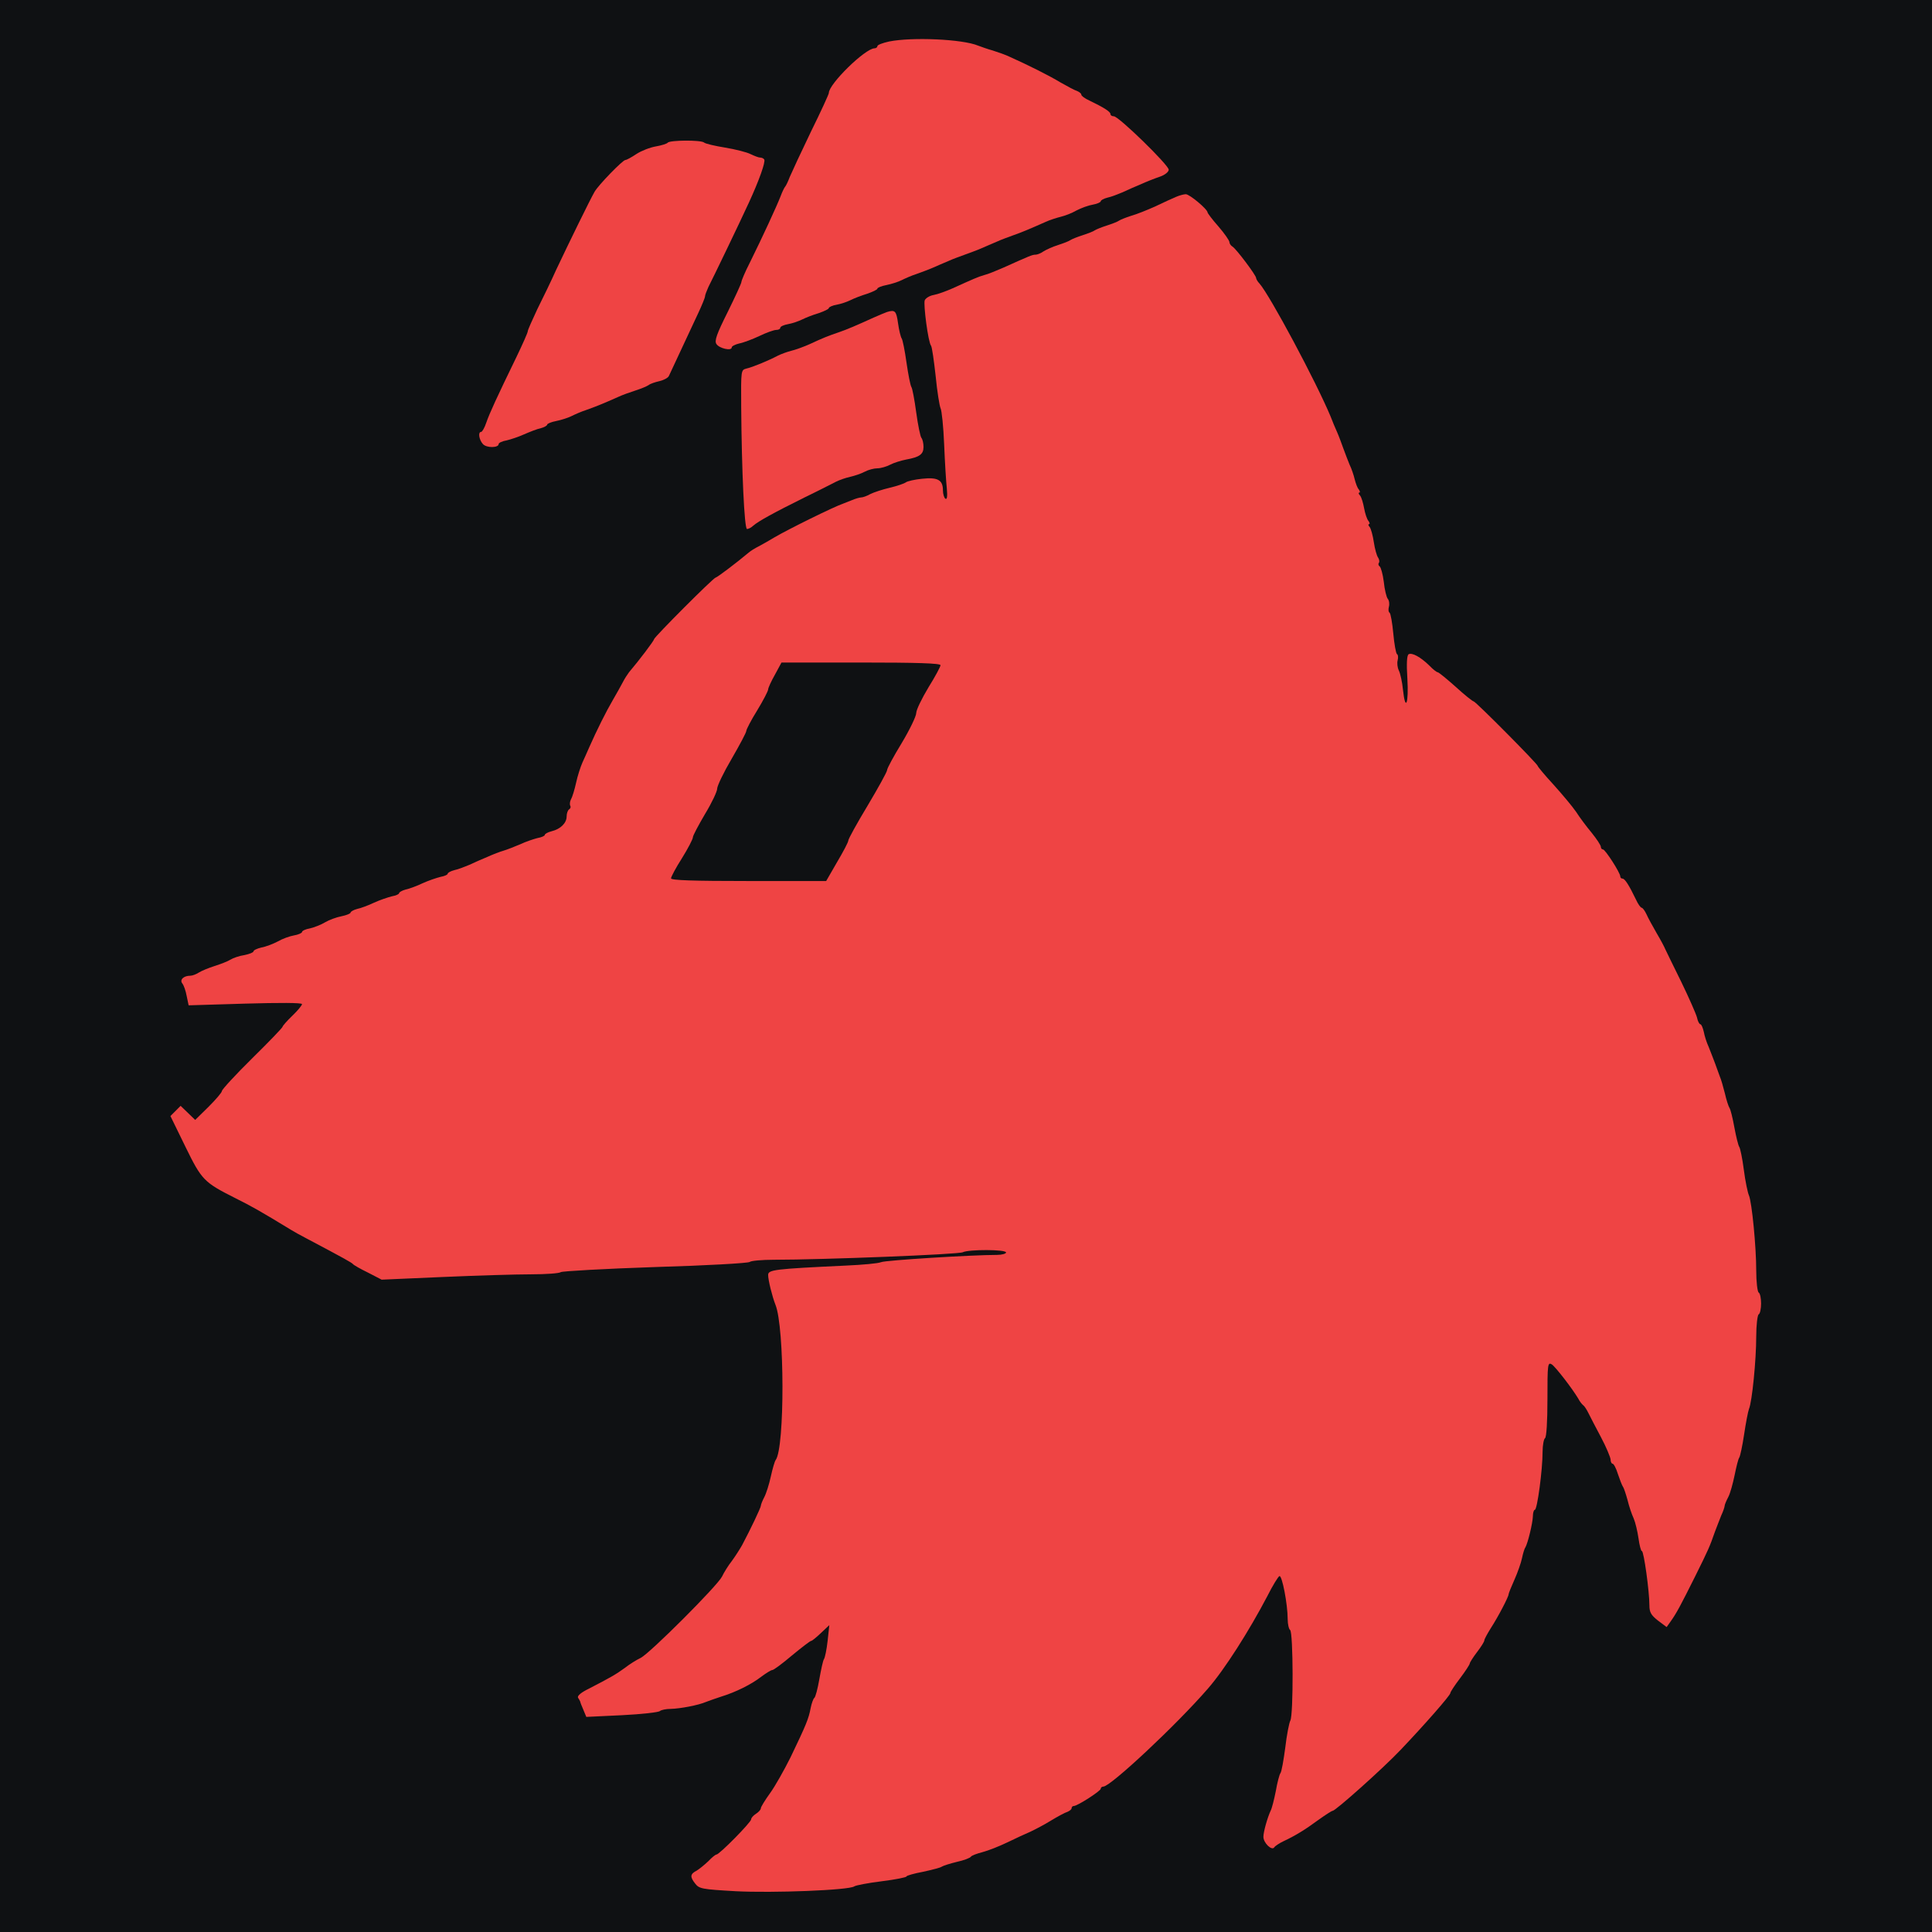
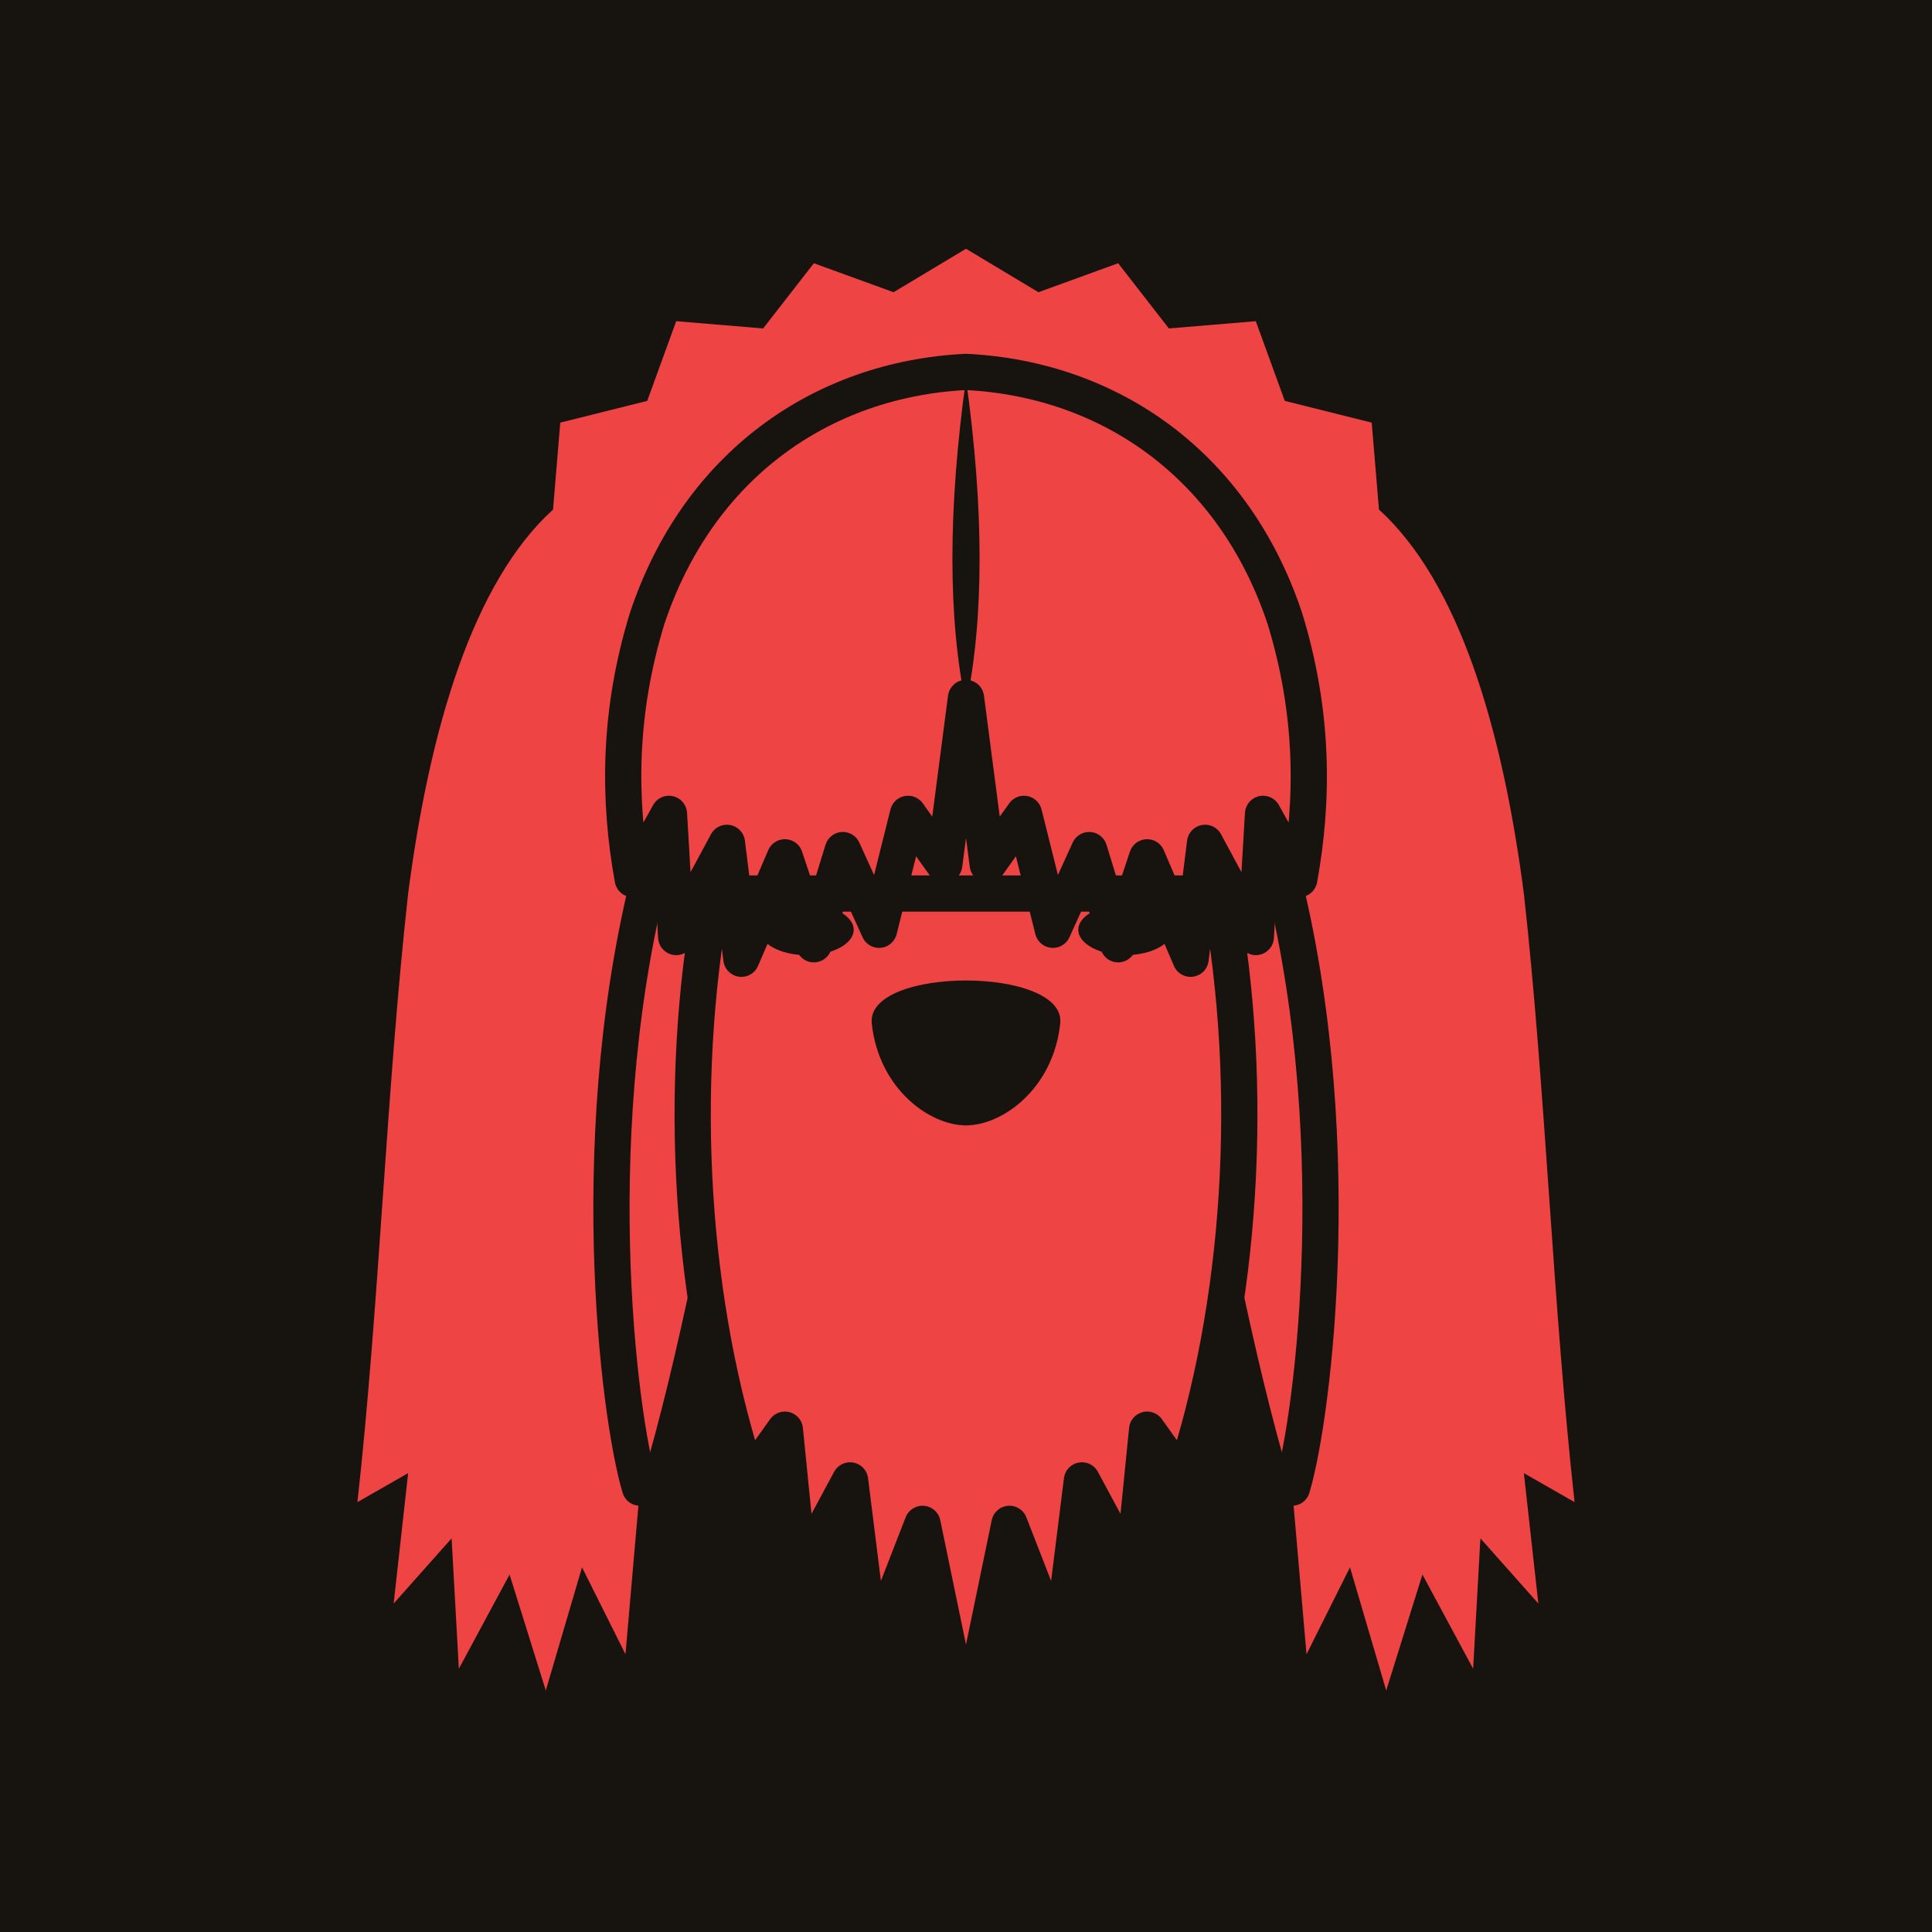
- <svg xmlns="http://www.w3.org/2000/svg" viewBox="110.6 112.1 795.8 795.8" role="img" aria-label="Collie">
-   <rect x="110.583" y="112.083" width="795.833" height="795.833" fill="#0f1113" />
-   <g transform="translate(0,1024) scale(0.1,-0.1)" fill="#ef4444" stroke="none">
-     <path d="M4768 8948 c-27 -6 -48 -14 -48 -19 0 -5 -6 -9 -12 -9 -39 -1 -188 -147 -188 -184 0 -5 -33 -77 -74 -160 -40 -83 -79 -167 -87 -186 -7 -19 -16 -37 -19 -40 -3 -3 -12 -21 -19 -40 -15 -39 -75 -169 -127 -274 -19 -37 -34 -73 -34 -78 0 -6 -26 -62 -57 -125 -45 -90 -55 -118 -46 -131 11 -18 63 -30 63 -14 0 5 14 12 30 16 17 3 54 17 84 31 29 14 60 25 69 25 10 0 17 4 17 9 0 5 15 12 33 15 17 3 43 12 57 19 14 7 44 19 68 26 23 8 42 17 42 21 0 4 15 11 33 14 17 3 43 12 57 19 14 7 44 19 68 26 23 8 42 17 42 21 0 4 17 11 38 15 20 4 48 13 62 20 14 7 41 19 60 25 19 7 50 18 68 26 17 8 47 20 65 28 17 8 48 19 67 26 19 7 50 18 68 26 17 8 47 20 65 28 17 8 48 19 67 26 35 12 72 28 133 55 17 8 46 17 62 21 17 4 46 15 65 26 19 10 49 21 67 24 18 3 33 10 33 14 0 4 12 11 28 15 15 3 43 14 62 22 19 9 53 24 75 33 22 10 57 24 78 31 21 7 37 20 37 29 0 19 -206 220 -226 220 -8 0 -14 4 -14 9 0 10 -27 27 -87 56 -18 8 -33 19 -33 24 0 5 -8 11 -17 15 -10 3 -40 19 -68 35 -46 28 -136 73 -210 106 -16 8 -48 19 -70 26 -22 6 -49 16 -60 20 -64 27 -273 36 -367 17z" />
-     <path d="M3856 8531 c-3 -4 -25 -11 -48 -15 -24 -4 -60 -18 -80 -31 -21 -14 -41 -25 -46 -25 -11 0 -111 -103 -127 -131 -18 -31 -105 -209 -157 -319 -21 -47 -57 -121 -79 -165 -21 -45 -39 -85 -39 -90 0 -6 -21 -53 -46 -105 -83 -171 -112 -234 -125 -272 -7 -21 -17 -38 -21 -38 -14 0 -9 -32 7 -50 15 -17 65 -16 65 0 0 5 15 12 33 15 17 4 50 15 72 25 23 10 53 22 68 25 15 4 27 11 27 15 0 4 17 11 38 15 20 4 48 13 62 20 14 7 41 19 60 25 37 13 72 27 130 53 19 9 53 21 75 28 22 7 46 17 53 22 6 5 26 12 44 16 17 4 35 13 39 21 4 8 26 56 49 105 23 50 55 118 71 152 16 34 29 66 29 71 0 6 7 23 14 39 20 39 128 263 167 348 41 89 69 167 63 177 -3 5 -11 8 -17 8 -7 0 -24 7 -39 14 -15 8 -63 20 -105 27 -43 7 -82 16 -87 21 -13 11 -143 10 -150 -1z" />
-     <path d="M5950 8308 c-14 -6 -52 -23 -85 -39 -33 -15 -78 -33 -100 -39 -22 -7 -44 -16 -50 -20 -5 -4 -28 -13 -50 -20 -22 -7 -44 -16 -50 -20 -5 -4 -28 -13 -50 -20 -22 -7 -44 -16 -50 -20 -5 -4 -28 -13 -50 -20 -22 -7 -49 -19 -60 -26 -11 -8 -26 -14 -33 -14 -14 0 -23 -4 -132 -53 -30 -13 -66 -28 -80 -31 -25 -7 -47 -17 -131 -55 -25 -11 -60 -24 -77 -27 -17 -3 -33 -13 -37 -22 -6 -17 14 -172 26 -187 4 -5 12 -62 19 -125 6 -63 16 -123 20 -132 5 -9 12 -76 15 -150 3 -73 8 -155 11 -181 3 -33 1 -47 -6 -42 -5 3 -10 19 -10 34 0 43 -21 55 -86 48 -30 -3 -61 -10 -67 -15 -7 -5 -36 -15 -66 -22 -30 -7 -66 -19 -80 -26 -14 -8 -31 -14 -38 -14 -6 0 -24 -5 -40 -12 -15 -6 -30 -12 -33 -13 -39 -13 -231 -108 -285 -140 -22 -13 -51 -30 -65 -37 -14 -7 -32 -18 -40 -25 -51 -43 -131 -103 -136 -103 -9 0 -254 -246 -254 -254 0 -6 -62 -88 -103 -136 -6 -8 -18 -26 -25 -40 -7 -14 -26 -47 -42 -75 -28 -48 -65 -122 -96 -192 -8 -18 -21 -48 -29 -65 -8 -18 -20 -55 -26 -83 -6 -27 -15 -58 -21 -68 -5 -10 -6 -22 -3 -27 3 -5 1 -11 -5 -15 -5 -3 -10 -16 -10 -29 0 -27 -25 -52 -62 -61 -16 -4 -28 -11 -28 -15 0 -4 -13 -10 -30 -13 -16 -4 -49 -15 -72 -26 -24 -10 -54 -22 -68 -26 -14 -4 -43 -15 -65 -25 -22 -9 -56 -24 -75 -33 -19 -8 -47 -19 -62 -22 -16 -4 -28 -11 -28 -15 0 -4 -13 -10 -30 -13 -16 -4 -49 -15 -73 -26 -23 -11 -55 -23 -70 -26 -15 -4 -27 -11 -27 -15 0 -4 -13 -10 -30 -13 -16 -4 -49 -15 -73 -26 -23 -11 -55 -23 -70 -26 -15 -4 -27 -11 -27 -15 0 -4 -17 -11 -37 -15 -21 -4 -51 -15 -68 -25 -16 -10 -45 -21 -62 -25 -18 -3 -33 -10 -33 -15 0 -4 -15 -11 -33 -14 -18 -3 -48 -14 -67 -25 -19 -10 -50 -22 -68 -25 -17 -4 -32 -11 -32 -16 0 -4 -17 -11 -37 -15 -21 -3 -47 -12 -58 -19 -11 -7 -40 -18 -65 -26 -25 -8 -54 -20 -65 -27 -11 -7 -26 -13 -35 -13 -28 0 -45 -17 -33 -32 6 -7 14 -30 18 -52 l8 -38 233 7 c139 4 234 4 234 -2 0 -5 -18 -27 -40 -48 -22 -21 -40 -42 -40 -45 0 -4 -56 -62 -125 -130 -69 -68 -125 -129 -125 -135 0 -6 -25 -35 -55 -65 l-55 -54 -30 29 -30 29 -21 -21 -21 -21 62 -127 c67 -137 76 -146 205 -211 68 -34 102 -53 230 -131 11 -7 40 -23 65 -36 157 -83 185 -99 190 -105 3 -4 31 -20 62 -35 l56 -29 252 11 c138 6 301 11 363 11 62 0 117 4 123 9 5 4 180 14 389 21 209 6 384 16 389 21 6 5 51 9 100 9 199 0 762 22 778 31 24 12 178 12 178 -1 0 -5 -17 -10 -37 -10 -103 0 -461 -22 -478 -30 -11 -5 -76 -11 -145 -14 -296 -14 -320 -17 -320 -39 0 -21 17 -89 30 -122 38 -92 39 -590 1 -640 -4 -5 -13 -36 -20 -68 -7 -32 -19 -70 -27 -85 -8 -15 -14 -31 -14 -35 0 -8 -43 -98 -77 -162 -9 -16 -28 -46 -42 -65 -15 -19 -33 -48 -41 -65 -19 -38 -296 -315 -335 -335 -17 -8 -46 -26 -65 -41 -36 -26 -54 -37 -147 -85 -33 -16 -50 -30 -46 -38 4 -6 8 -13 9 -16 0 -3 6 -18 13 -34 l12 -29 147 7 c81 4 151 12 156 17 6 5 26 9 45 9 39 1 114 15 146 29 11 4 38 14 60 21 62 19 126 51 166 82 20 15 41 28 46 28 6 0 42 27 81 60 40 33 75 60 79 60 4 0 22 15 41 33 l34 32 -7 -65 c-4 -36 -11 -69 -15 -75 -4 -5 -12 -43 -19 -82 -7 -40 -16 -75 -21 -78 -4 -3 -11 -22 -15 -42 -8 -43 -18 -68 -83 -203 -26 -52 -63 -118 -84 -147 -21 -29 -38 -57 -38 -62 0 -6 -9 -16 -20 -23 -11 -7 -20 -17 -20 -23 0 -12 -131 -145 -143 -145 -4 0 -19 -12 -34 -28 -16 -15 -37 -32 -47 -38 -27 -14 -29 -25 -7 -53 17 -22 27 -24 167 -32 151 -8 468 4 489 20 5 4 56 14 113 21 56 7 102 16 102 20 0 3 30 12 68 19 37 8 72 17 77 21 6 4 34 13 63 20 28 6 54 16 57 21 3 5 25 13 48 19 23 6 69 24 102 40 33 16 76 36 95 44 19 9 58 29 85 46 28 17 58 33 68 36 9 4 17 10 17 15 0 5 4 9 9 9 15 0 111 62 111 71 0 5 5 9 11 9 29 0 299 252 430 403 69 79 170 238 245 381 22 44 45 81 50 83 11 4 34 -116 34 -177 0 -21 5 -42 10 -45 13 -8 14 -349 1 -373 -5 -9 -15 -60 -21 -112 -7 -52 -15 -99 -20 -105 -4 -5 -13 -39 -19 -74 -7 -35 -16 -71 -21 -80 -13 -28 -30 -87 -30 -108 0 -25 35 -59 45 -43 3 5 21 17 38 25 47 22 87 46 144 88 28 20 54 37 58 37 12 0 208 175 280 251 101 106 205 225 205 234 0 5 18 32 40 61 22 29 40 57 40 61 0 4 14 26 30 47 17 22 30 43 30 48 0 5 12 27 27 51 31 48 73 129 73 139 0 4 11 31 24 60 13 29 27 69 31 88 4 19 10 40 14 45 10 17 30 99 31 128 0 15 4 27 8 27 10 0 32 165 32 239 0 27 5 53 10 56 6 4 10 68 10 161 0 144 1 153 18 143 16 -11 84 -99 109 -141 6 -12 15 -23 20 -27 5 -3 14 -17 21 -31 7 -14 30 -59 52 -100 22 -41 39 -83 40 -92 0 -10 4 -18 8 -18 5 0 15 -19 22 -42 8 -24 17 -47 21 -53 4 -5 12 -30 19 -55 6 -25 17 -58 25 -75 7 -16 16 -54 20 -82 4 -29 10 -53 14 -53 8 0 31 -166 31 -224 0 -28 7 -40 35 -62 l36 -27 17 24 c24 34 39 62 101 186 54 109 59 120 81 183 7 19 19 49 26 67 8 17 14 35 14 40 0 4 7 21 15 36 8 15 19 56 26 90 7 34 15 67 19 72 4 6 13 48 20 95 7 47 16 94 20 105 13 30 30 202 30 299 0 46 5 88 10 91 6 3 10 24 10 45 0 21 -4 42 -10 45 -5 3 -10 44 -10 90 0 100 -18 282 -30 310 -5 11 -15 58 -21 105 -6 47 -15 90 -19 95 -4 6 -13 42 -20 80 -7 39 -16 75 -20 80 -4 6 -13 33 -19 60 -7 28 -16 59 -21 70 -4 11 -13 36 -20 55 -7 19 -19 49 -26 67 -8 17 -17 45 -20 62 -4 17 -10 31 -14 31 -4 0 -11 12 -14 28 -4 15 -33 81 -65 147 -33 66 -62 127 -66 135 -3 8 -19 38 -35 65 -16 28 -35 62 -42 78 -7 15 -16 27 -20 27 -4 0 -15 15 -23 33 -29 60 -46 87 -56 87 -5 0 -9 4 -9 9 0 15 -62 111 -71 111 -5 0 -9 5 -9 11 0 6 -17 32 -38 58 -21 25 -50 64 -64 86 -15 22 -57 72 -93 112 -36 39 -65 74 -65 77 0 8 -256 266 -264 266 -4 0 -38 27 -74 60 -37 33 -70 60 -74 60 -4 0 -20 12 -35 28 -36 35 -71 54 -85 46 -7 -5 -9 -38 -5 -100 6 -103 -8 -139 -18 -47 -3 32 -11 68 -17 80 -6 12 -8 31 -5 42 3 12 2 23 -3 26 -4 3 -11 41 -15 85 -4 44 -11 82 -15 85 -5 3 -6 14 -3 25 3 11 1 26 -5 33 -5 6 -13 38 -16 69 -4 32 -12 60 -17 64 -5 3 -7 10 -3 15 3 5 1 15 -4 22 -5 7 -13 35 -17 62 -4 28 -12 56 -17 63 -6 6 -7 12 -3 12 4 0 3 6 -2 13 -6 6 -14 30 -18 52 -4 22 -11 46 -17 53 -6 6 -7 12 -3 12 4 0 3 6 -2 13 -6 6 -13 26 -17 42 -4 17 -13 44 -21 60 -7 17 -18 46 -25 65 -7 19 -18 50 -26 68 -8 17 -20 47 -27 65 -60 144 -250 499 -293 548 -8 8 -14 19 -14 23 0 11 -82 120 -97 129 -7 4 -13 13 -13 19 0 6 -20 35 -45 64 -25 28 -45 55 -45 58 0 13 -75 76 -90 75 -8 0 -26 -5 -40 -11z m-970 -1929 c0 -6 -22 -47 -50 -92 -27 -45 -50 -92 -50 -105 0 -13 -27 -69 -60 -124 -33 -54 -60 -104 -60 -111 0 -7 -36 -72 -80 -146 -44 -73 -80 -138 -80 -145 0 -6 -21 -46 -46 -88 l-45 -78 -319 0 c-229 0 -320 3 -320 11 0 6 20 44 45 83 25 40 45 79 45 86 0 7 23 50 50 96 28 46 50 93 50 104 0 12 27 68 60 124 33 57 60 108 60 114 0 6 20 45 45 85 25 41 45 80 45 86 0 6 12 33 28 61 l27 50 328 0 c228 0 327 -3 327 -11z" />
-     <path d="M4760 7834 c-8 -3 -33 -13 -55 -23 -75 -34 -110 -49 -145 -61 -44 -15 -64 -23 -120 -49 -25 -11 -58 -23 -75 -27 -16 -4 -41 -13 -55 -20 -40 -21 -103 -47 -129 -53 -23 -6 -23 -6 -22 -156 2 -265 13 -505 24 -505 6 0 18 6 26 14 21 18 80 51 211 116 58 28 116 58 130 65 14 7 40 16 58 20 18 4 45 13 60 21 15 8 38 14 52 14 14 0 38 7 53 15 15 8 45 17 65 21 56 10 72 22 72 52 0 16 -4 32 -9 38 -4 5 -14 52 -21 104 -7 52 -16 100 -20 105 -4 6 -13 51 -20 100 -7 50 -16 95 -20 100 -4 6 -11 34 -15 63 -7 50 -12 56 -45 46z" />
+ <svg xmlns="http://www.w3.org/2000/svg" viewBox="0 0 512 512" role="img" aria-label="Briard">
+   <rect width="512" height="512" fill="#17130f" />
+   <g transform="translate(10.24 10.24) scale(0.96)">
+     <mask id="bm2" maskUnits="userSpaceOnUse" x="0" y="0" width="512" height="512">
+       <path fill="#fff" d="M256 58 L276 70 L298 62 L312 80 L336 78 L344 100 L368 106 L370 130 C392 150 404 190 410 236 C416 290 418 350 424 404 L410 396 L414 432 L398 414 L396 450 L382 424 L372 456 L362 422 L350 446 L346 400 C334 360 328 320 322 300 L190 300 C184 320 178 360 166 400 L162 446 L150 422 L140 456 L130 424 L116 450 L114 414 L98 432 L102 396 L88 404 C94 350 96 290 102 236 C108 190 120 150 142 130 L144 106 L168 100 L176 78 L200 80 L214 62 L236 70 Z" />
+       <path fill="#fff" d="M186 236 C176 290 180 350 196 398 L206 384 L210 424 L224 398 L230 446 L244 410 L256 468 L268 410 L282 446 L288 398 L302 424 L306 384 L316 398 C332 350 336 290 326 236 Z" />
+       <path fill="none" stroke="#000" stroke-linejoin="round" stroke-linecap="round" stroke-width="10" d="M186 236 C176 290 180 350 196 398 L206 384 L210 424 L224 398 L230 446 L244 410 L256 468 L268 410 L282 446 L288 398 L302 424 L306 384 L316 398 C332 350 336 290 326 236 Z" />
+       <path fill="none" stroke="#000" stroke-linejoin="round" stroke-linecap="round" stroke-width="10" d="M256 92 C216 94 182 118 168 160 C160 186 160 210 164 232 L174 214 L176 248 L190 222 L194 254 L206 226 L214 250 L222 224 L232 246 L240 214 L250 228 L256 182 L262 228 L272 214 L280 246 L290 224 L298 250 L306 226 L318 254 L322 222 L336 248 L338 214 L348 232 C352 210 352 186 344 160 C330 118 296 94 256 92 Z" />
+       <path fill="none" stroke="#000" stroke-linejoin="round" stroke-linecap="round" stroke-width="10" d="M170 226 C150 300 160 380 166 400 M342 226 C362 300 352 380 346 400" />
+       <path fill="#000" d="M256 94 C251 130 251 160 256 184 C261 160 261 130 256 94 Z" />
+       <ellipse cx="212" cy="246" rx="13" ry="7" fill="#000" />
+       <ellipse cx="300" cy="246" rx="13" ry="7" fill="#000" />
+       <path fill="#000" d="M230 272 C228 256 284 256 282 272 C280 290 266 300 256 300 C246 300 232 290 230 272 Z" />
+     </mask>
+     <rect width="512" height="512" fill="#ef4444" mask="url(#bm2)" />
  </g>
</svg>
